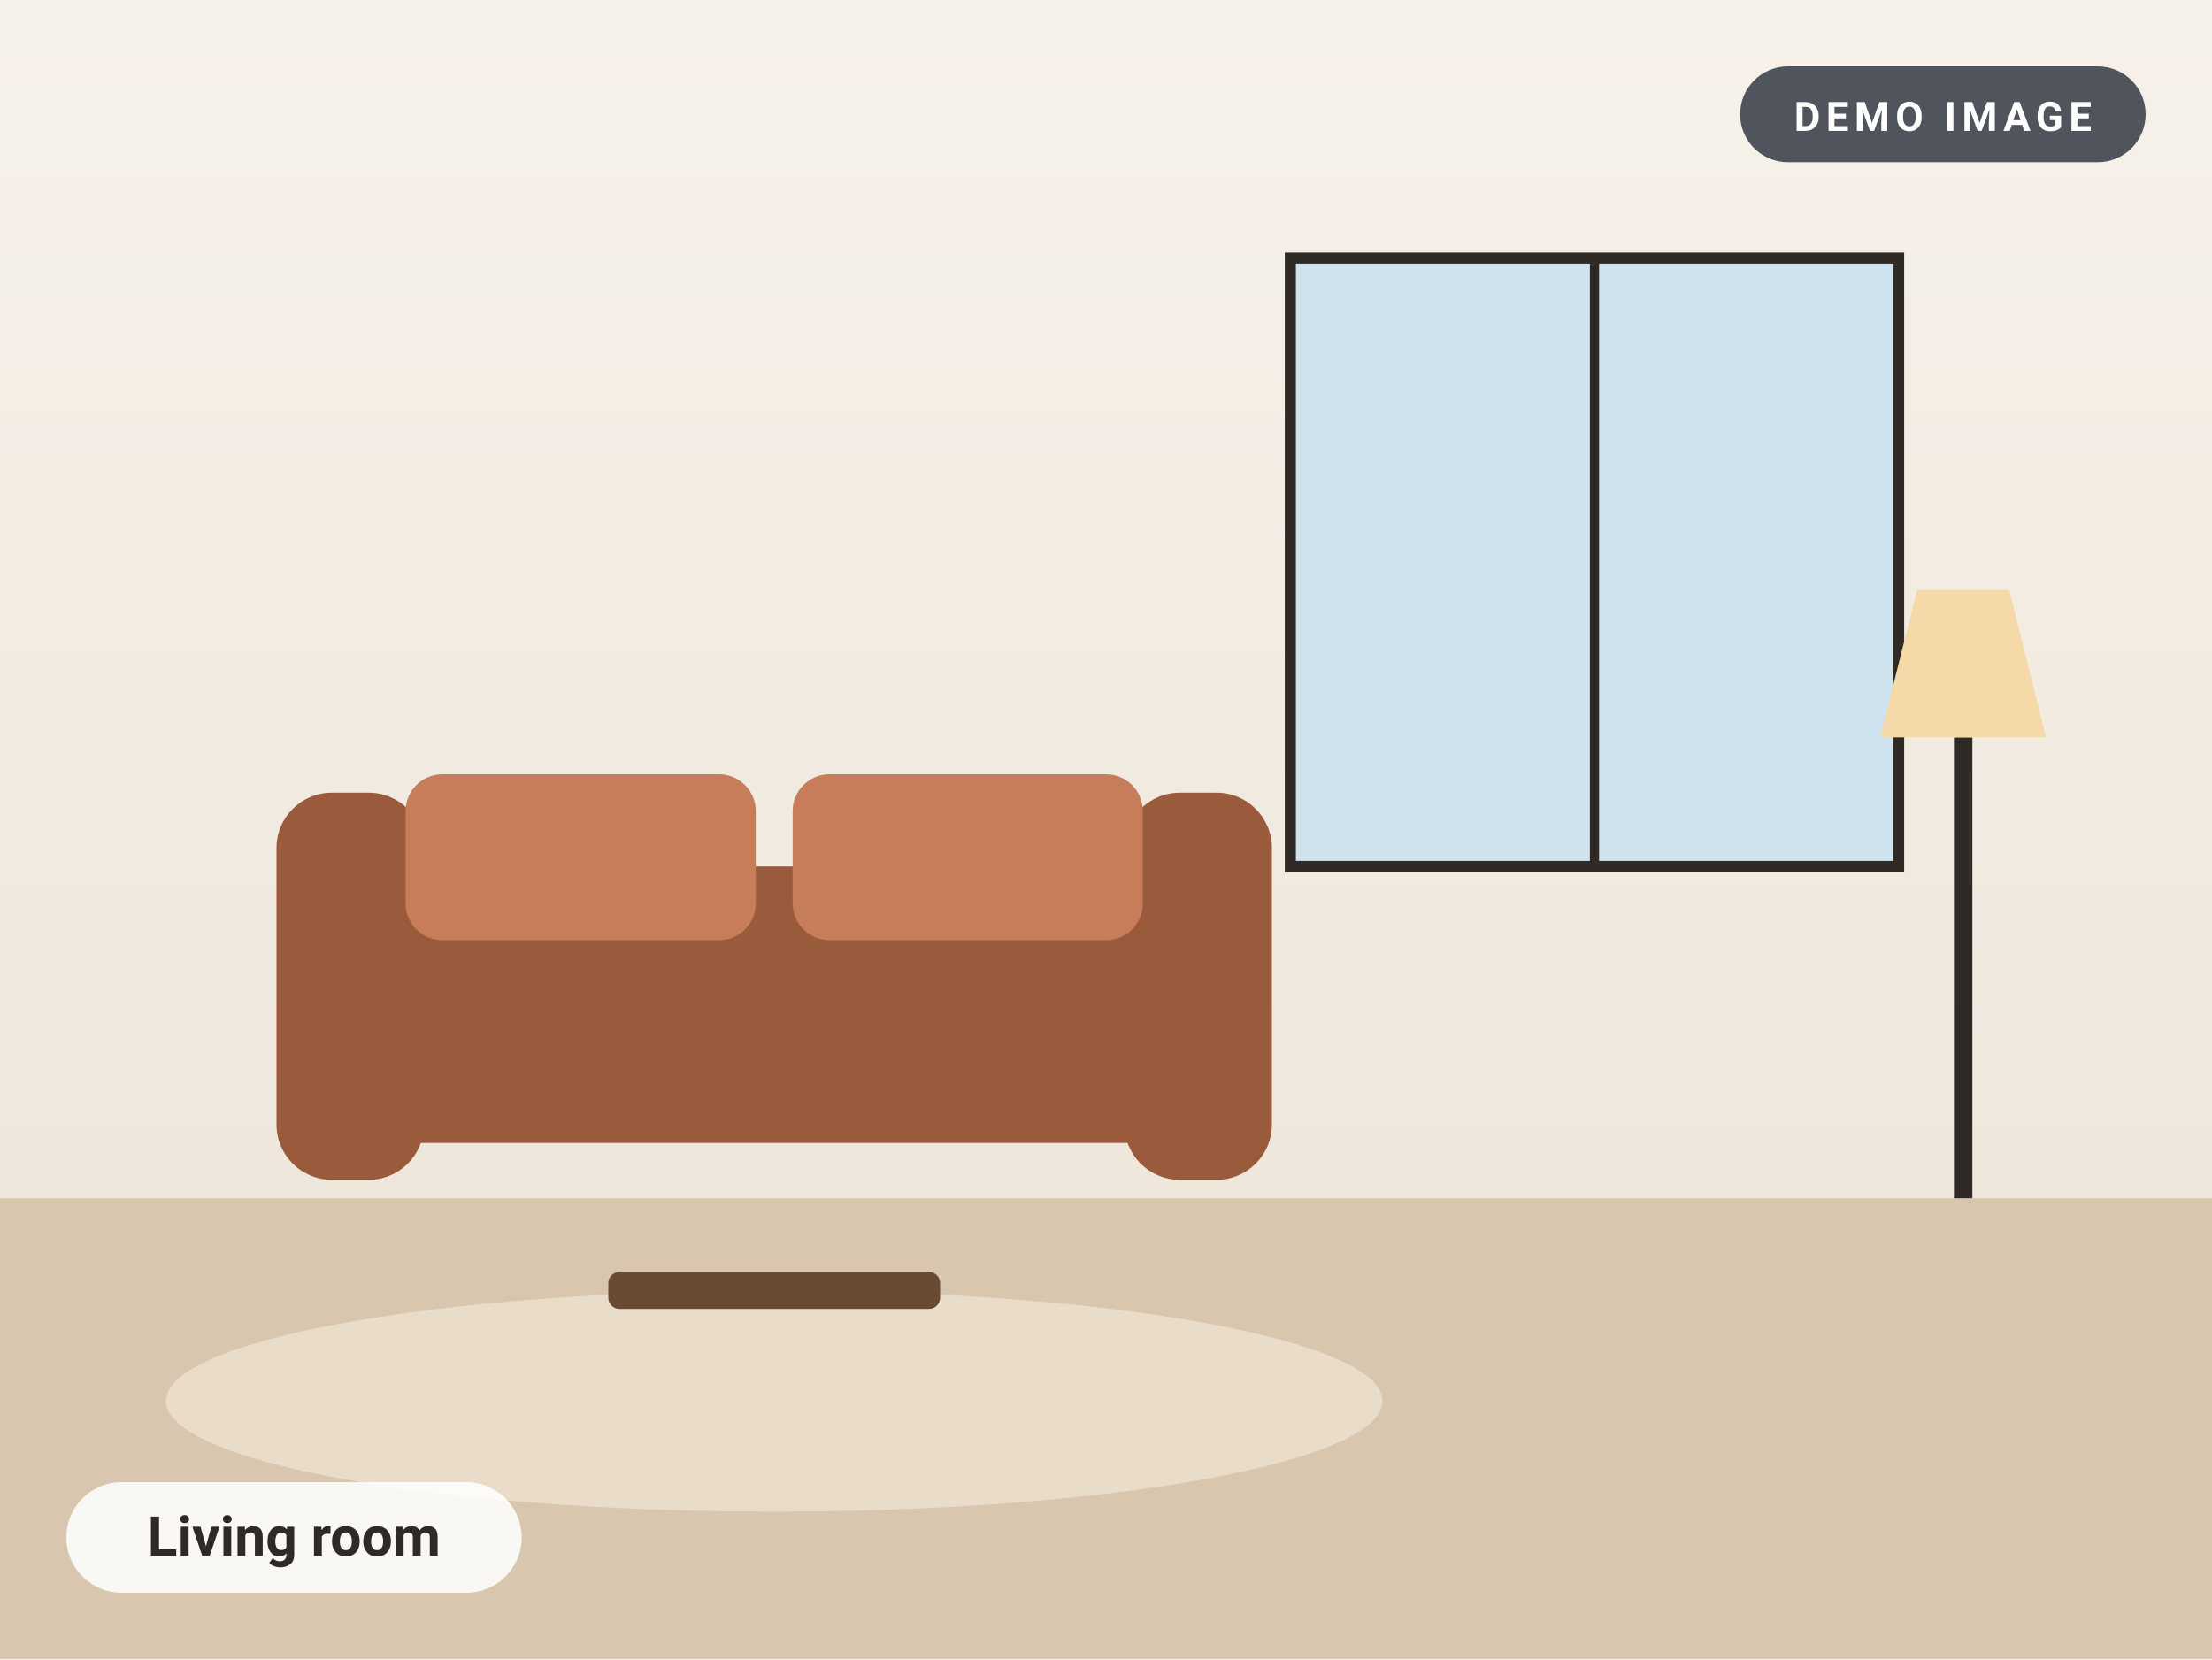
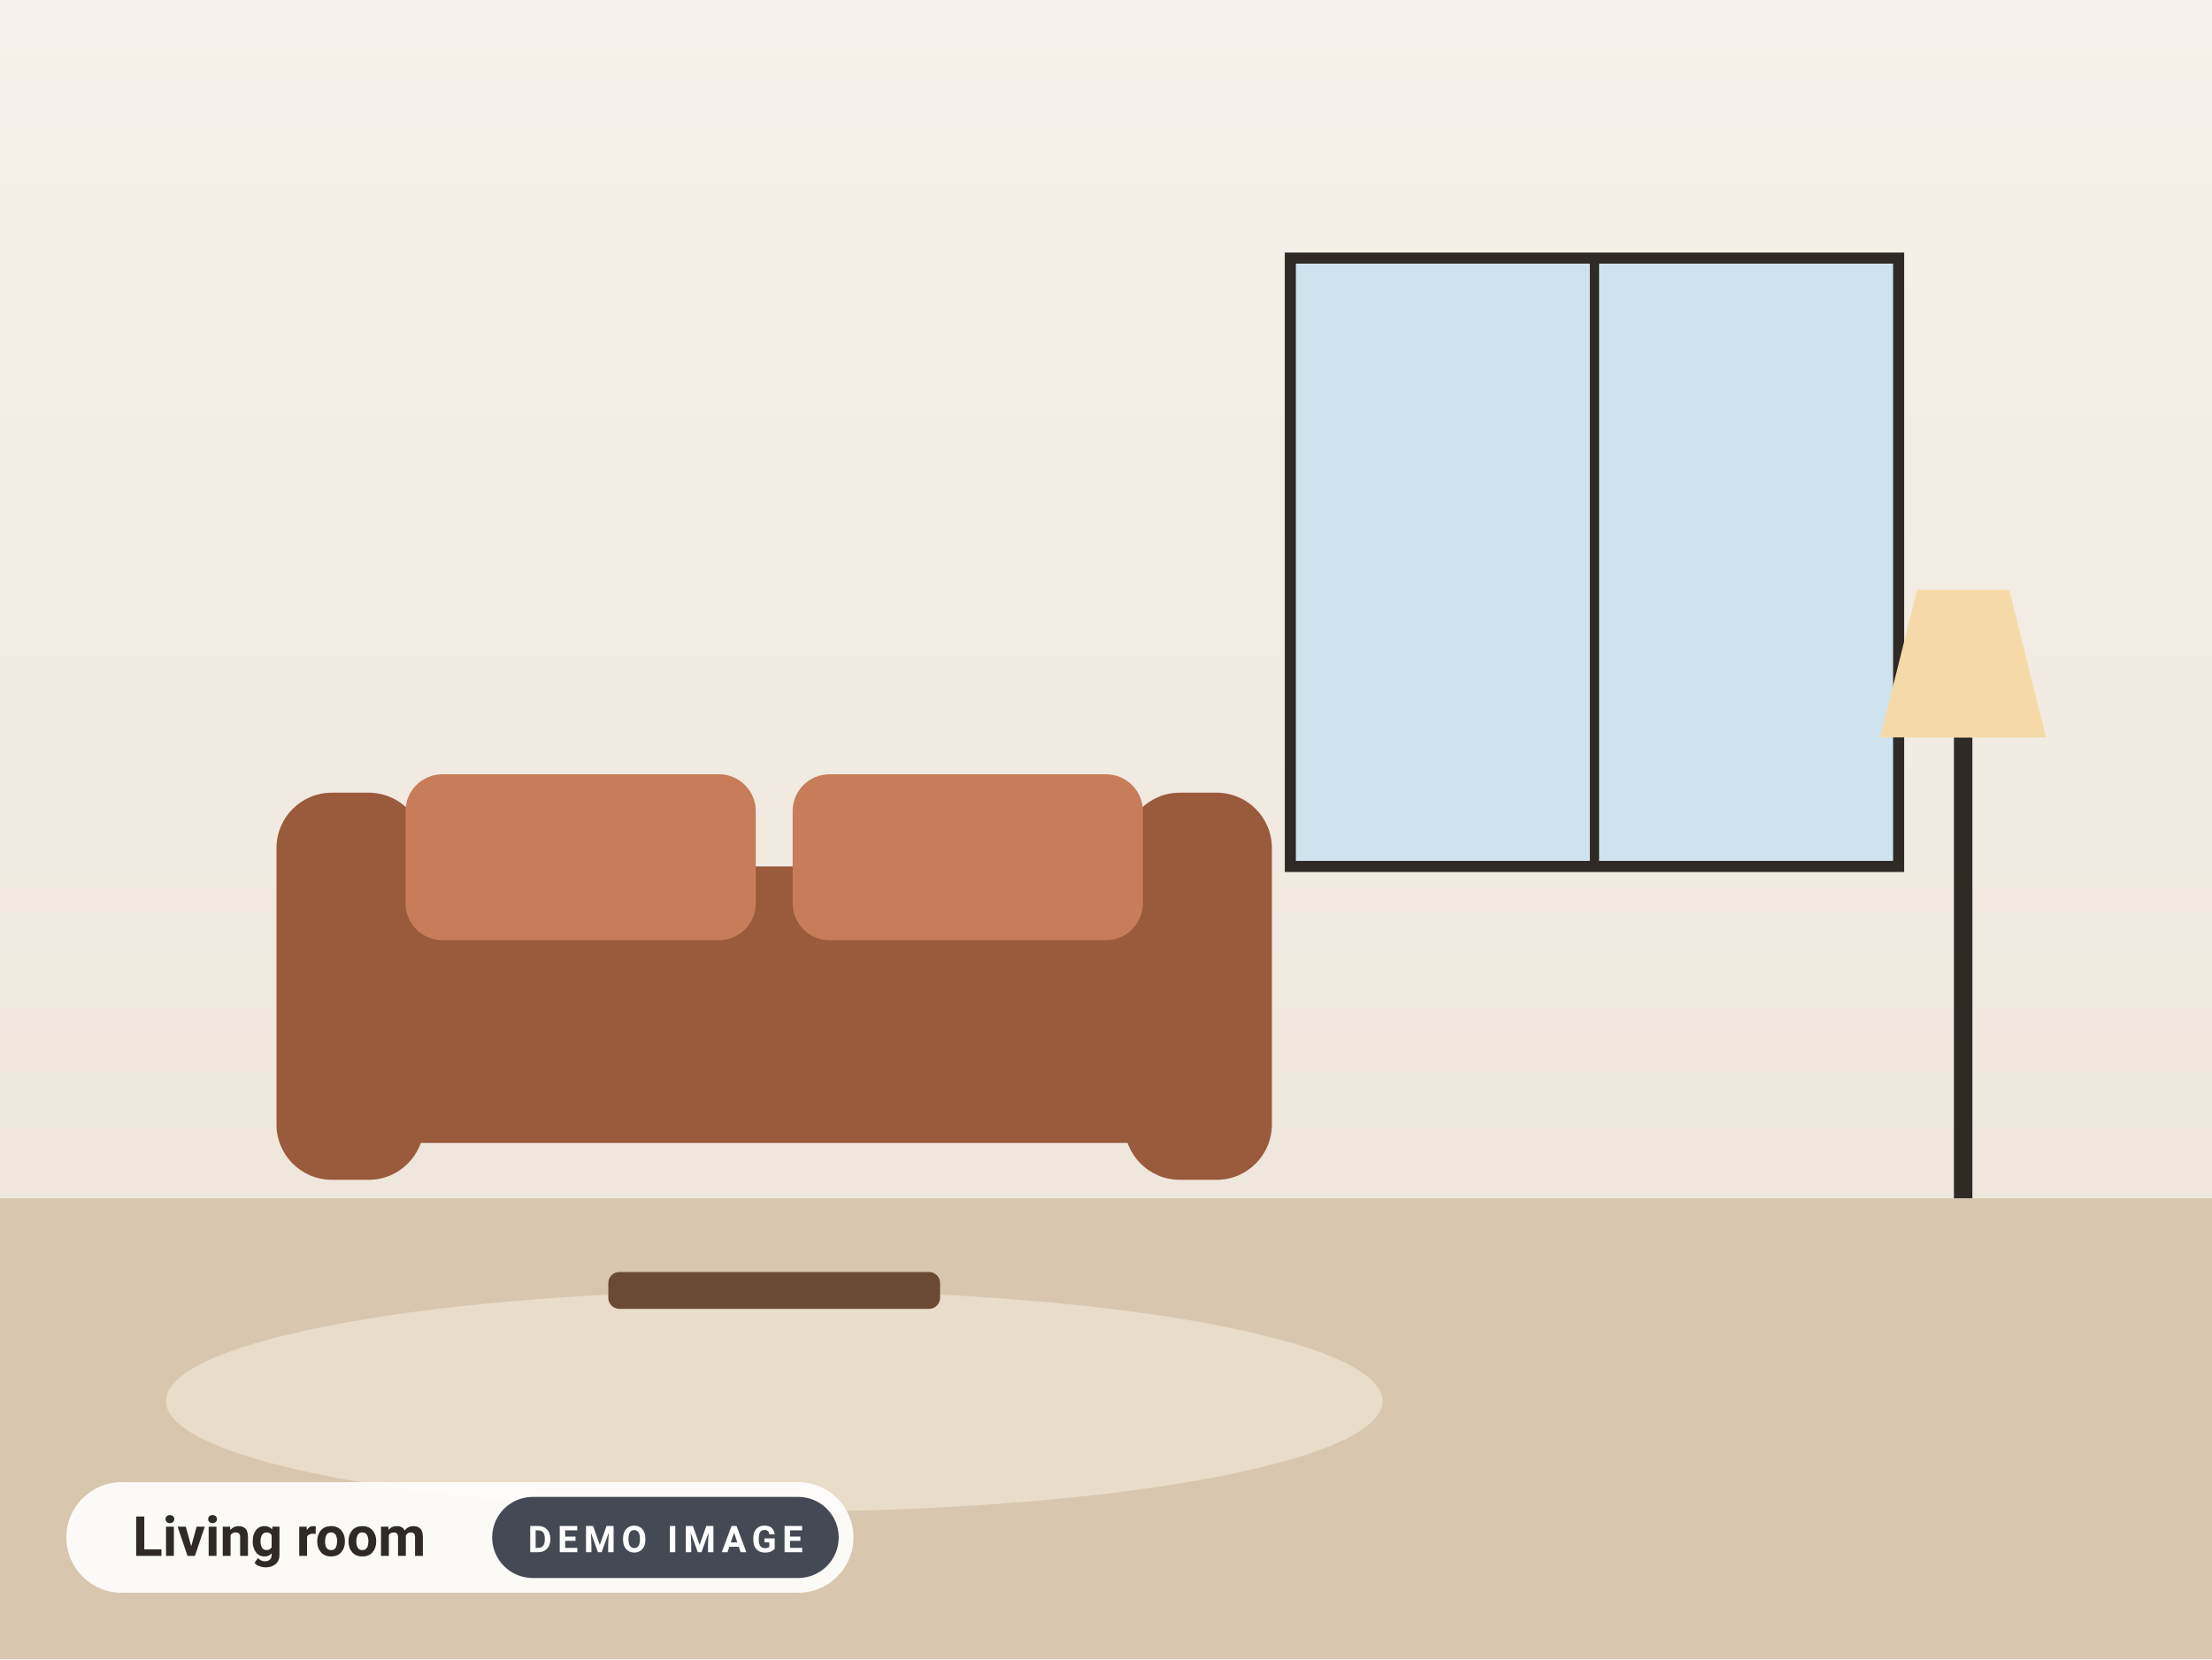
<svg xmlns="http://www.w3.org/2000/svg" viewBox="0 0 1200 900" width="1200" height="900" role="img" aria-label="Living room (demo image)">
  <defs>
    <linearGradient id="bg" x1="0" y1="0" x2="0" y2="1">
      <stop offset="0" stop-color="#f6f1ea" />
      <stop offset="1" stop-color="#ece3d6" />
    </linearGradient>
  </defs>
  <rect width="1200" height="900" fill="url(#bg)" />
  <rect x="0" y="650" width="1200" height="250" fill="#d8c7ae" />
  <rect x="700" y="140" width="330" height="330" fill="#cfe3ee" stroke="#2f2a25" stroke-width="6" />
  <line x1="865" y1="140" x2="865" y2="470" stroke="#2f2a25" stroke-width="5" />
  <rect x="180" y="470" width="480" height="150" rx="30" fill="#9a5b3c" />
  <rect x="150" y="430" width="80" height="210" rx="30" fill="#9a5b3c" />
  <rect x="610" y="430" width="80" height="210" rx="30" fill="#9a5b3c" />
  <rect x="220" y="420" width="190" height="90" rx="20" fill="#c77d5a" />
  <rect x="430" y="420" width="190" height="90" rx="20" fill="#c77d5a" />
  <ellipse cx="420" cy="760" rx="330" ry="60" fill="#e9dcc8" />
  <rect x="330" y="690" width="180" height="20" rx="6" fill="#6b4a33" />
  <rect x="1060" y="400" width="10" height="250" fill="#2f2a25" />
  <path d="M 1020 400 h 90 l -20 -80 h -50 z" fill="#f6d9a8" />
  <g font-family="system-ui, -apple-system, Segoe UI, Roboto, sans-serif">
-     <rect x="36" y="804" width="247" height="60" rx="30" fill="#ffffff" fill-opacity="0.88" />
-     <text x="159.5" y="844" text-anchor="middle" font-size="30" font-weight="600" fill="#2f2a25">Living room</text>
-     <rect x="944" y="36" width="220" height="52" rx="26" fill="#111827" fill-opacity="0.72" />
-     <text x="1054" y="71" text-anchor="middle" font-size="22" font-weight="700" letter-spacing="3" fill="#ffffff">DEMO IMAGE</text>
+     <rect x="36" y="804" width="427" height="60" rx="30" fill="#ffffff" fill-opacity="0.9" />
+     <text x="151.5" y="844" text-anchor="middle" font-size="30" font-weight="600" fill="#2f2a25">Living room</text>
+     <rect x="267" y="812" width="188" height="44" rx="22" fill="#111827" fill-opacity="0.78" />
+     <text x="361" y="842" text-anchor="middle" font-size="20" font-weight="700" letter-spacing="3" fill="#ffffff">DEMO IMAGE</text>
  </g>
</svg>
